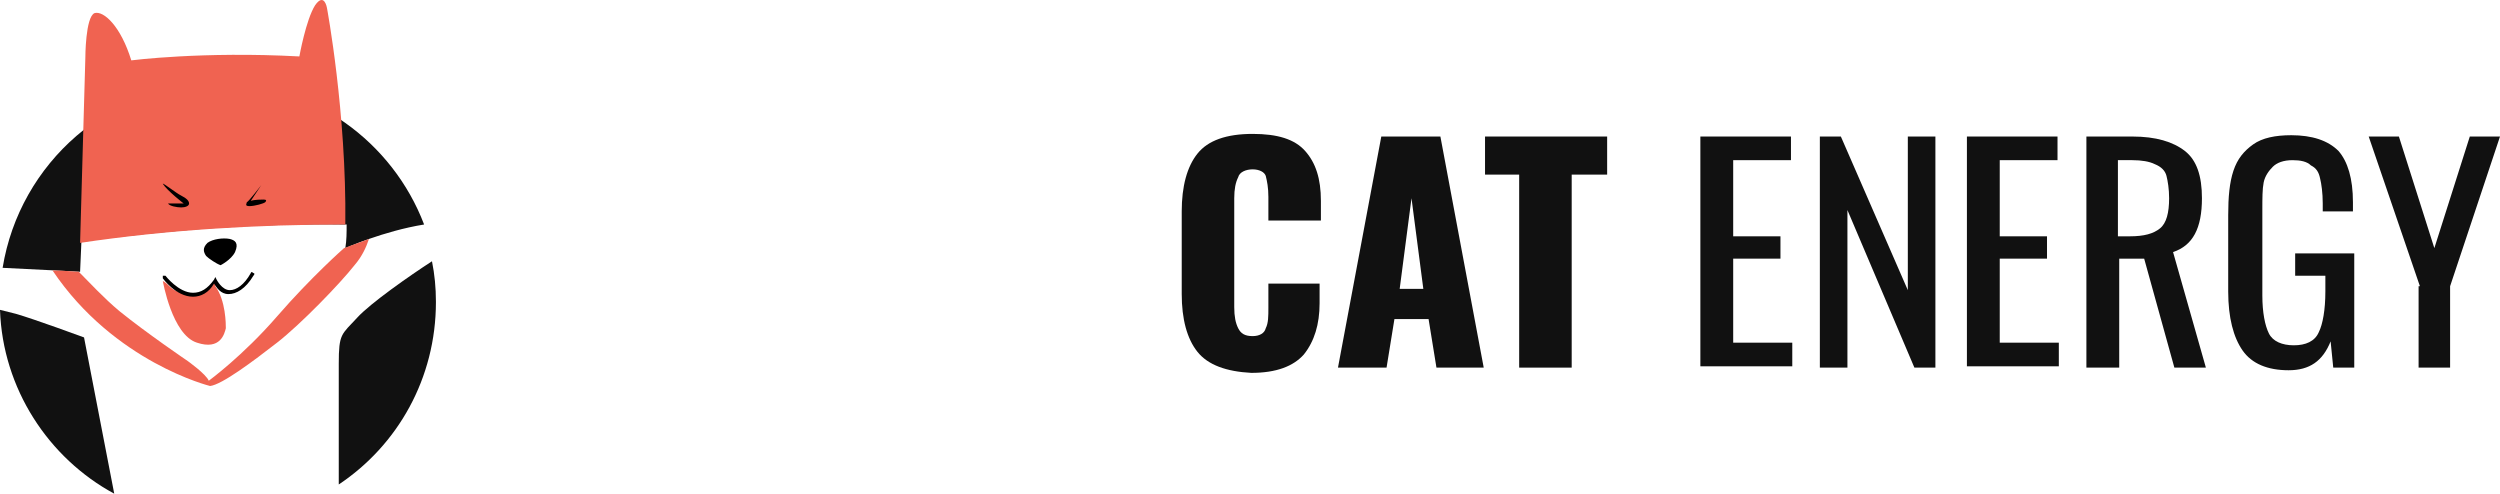
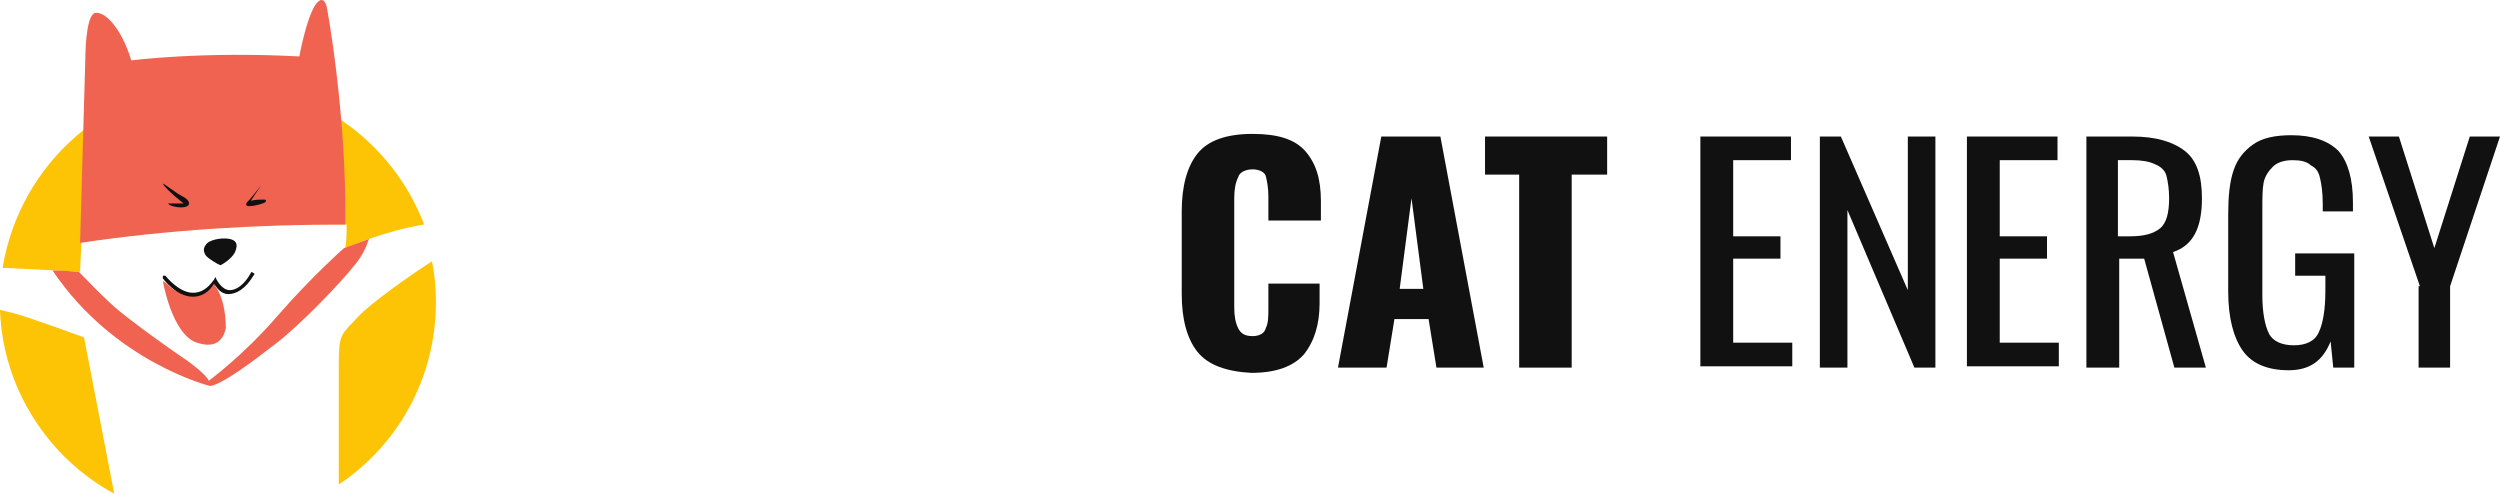
- <svg xmlns="http://www.w3.org/2000/svg" version="1.1" id="Layer_2" x="0px" y="0px" viewBox="0 0.002 190.4 37.598" style="enable-background:new 0 0 33.3 37.6;">
+ <svg xmlns="http://www.w3.org/2000/svg" version="1.1" id="Layer_2" x="0px" y="0px" fill="#111111" viewBox="0 0.002 190.4 37.598" style="enable-background:new 0 0 33.3 37.6;">
  <style type="text/css">
    .st0 {
-       fill: #111111;
+       fill: #FDC305;
    }
    .st1 {
      fill: #F06351;
    }
  </style>
  <g>
    <path class="st0" d="M6.1,20.7l0.1-2.3c6.7-0.9,13.4-1.4,20.2-1.3c0,0.6,0,1.2-0.1,1.8c0,0,2.9-1.3,6-1.8     c-2.4-6.3-8.5-10.8-15.6-10.8c-8.3,0-15.2,6.1-16.5,14.1C2.4,20.5,6.1,20.7,6.1,20.7z" />
    <path class="st0" d="M27.2,24.2c-1.2,1.3-1.4,1.2-1.4,3.5c0,0.9,0,4.9,0,9.2c4.5-3,7.4-8.1,7.4-13.9c0-1.1-0.1-2.1-0.3-3.1     C31.2,21,28.2,23.1,27.2,24.2z" />
    <path class="st0" d="M6.4,25.7c0,0-3.8-1.4-5.2-1.8c-0.4-0.1-0.8-0.2-1.2-0.3c0.2,6,3.7,11.3,8.7,14L6.4,25.7z" />
  </g>
  <path class="st1" d="M26.3,17.1c0.1-8.5-1.4-16.5-1.4-16.5S24.7-0.6,24,0.4c-0.7,1.1-1.2,3.9-1.2,3.9c-7.4-0.4-12.8,0.3-12.8,0.3   C9.2,2,7.9,0.8,7.2,1C6.5,1.3,6.5,4.4,6.5,4.4L6.1,18.5C12.8,17.5,19.6,17.1,26.3,17.1z" />
  <path d="M12.4,14c0-0.1,1,0.7,1.4,0.9c0.4,0.2,0.6,0.4,0.6,0.6c0,0.2-0.3,0.3-0.6,0.3s-0.9-0.1-1-0.3c0,0,0.6,0,0.9,0h0.3   C14.1,15.6,12.7,14.5,12.4,14z" />
  <path d="M19.9,14.1c0,0-1,1.3-1.1,1.3c0,0.1-0.2,0.3,0.2,0.3s1.1-0.2,1.2-0.3c0.1-0.1,0.1-0.2-0.1-0.2c-0.2,0-0.7,0-1,0.1L19.9,14.1   C19.9,14.1,20,14,19.9,14.1z" />
  <path d="M16.8,20.2c0,0,0.8-0.4,1.1-1c0.3-0.7,0-0.9-0.4-1c-0.5-0.1-1.3,0-1.7,0.3c-0.4,0.4-0.3,0.7-0.1,1   C15.9,19.7,16.5,20.1,16.8,20.2z" />
  <path class="st1" d="M16.3,21.5c0,0-0.2,0.4-0.5,0.6c-0.2,0.2-0.6,0.4-1,0.4c-0.6,0-1.1-0.2-1.5-0.4c-0.2-0.1-0.4-0.3-0.5-0.4   c-0.2-0.2-0.4-0.3-0.4-0.3s0.7,4.1,2.6,4.7c1.8,0.6,2.1-0.7,2.2-1.1c0-0.3,0-2.1-0.8-3.2C16.5,21.4,16.4,21.6,16.3,21.5z" />
  <g>
    <path d="M14.7,22.6C14.7,22.6,14.7,22.6,14.7,22.6c-1.3,0-2.3-1.4-2.3-1.4c0-0.1,0-0.2,0-0.2c0.1,0,0.2,0,0.2,0c0,0,1,1.3,2.1,1.3     c0,0,0,0,0,0c0.6,0,1.1-0.3,1.6-1l0.1-0.2l0.1,0.2c0,0,0.4,0.8,1,0.8c0.5,0,1.1-0.4,1.6-1.3c0-0.1,0.1-0.1,0.2,0     c0.1,0,0.1,0.1,0,0.2c-0.6,1-1.3,1.4-1.9,1.4c-0.6,0-0.9-0.5-1.1-0.8C15.9,22.3,15.3,22.6,14.7,22.6z" />
  </g>
  <path class="st1" d="M26.2,18.9c0,0-2.5,2.2-5.1,5.2S15.9,29,15.9,29c-0.2-0.5-1.6-1.5-1.6-1.5s-3.1-2.1-5.2-3.8   c-1.2-1-2.3-2.2-3.1-3c-0.3,0-1.1-0.1-2-0.1c4.7,7,12,8.8,12,8.8c0.9-0.1,3.3-1.9,5.1-3.3c1.8-1.4,4.8-4.5,5.9-5.9   c0.6-0.7,0.9-1.4,1.1-2C27,18.6,26.2,18.9,26.2,18.9z" />
  <g transform="matrix(1, 0, 0, 1, 90, 10.2)">
-     <path class="st0" d="M1.2,16.6c-0.8-1-1.2-2.5-1.2-4.4V5.9c0-1.9,0.4-3.4,1.2-4.4C2,0.5,3.4,0,5.4,0c1.9,0,3.2,0.4,4,1.3     c0.8,0.9,1.2,2.1,1.2,3.8v1.5H6.6V4.8c0-0.7-0.1-1.2-0.2-1.6C6.3,2.9,5.9,2.7,5.4,2.7S4.4,2.9,4.3,3.3C4.1,3.7,4,4.2,4,4.9v8.3     c0,0.7,0.1,1.2,0.3,1.6c0.2,0.4,0.5,0.6,1.1,0.6c0.5,0,0.9-0.2,1-0.6c0.2-0.4,0.2-0.9,0.2-1.6v-1.8h3.9v1.5c0,1.6-0.4,2.9-1.2,3.9     c-0.8,0.9-2.1,1.4-4,1.4C3.4,18.1,2,17.6,1.2,16.6z" style="fill: rgb(17, 17, 17);" />
-     <path class="st0" d="M15.2,0.2h4.5L23,17.8h-3.6l-0.6-3.7h-2.6l-0.6,3.7h-3.7L15.2,0.2z M18.4,11.8l-0.9-6.9l-0.9,6.9H18.4z" style="fill: rgb(17, 17, 17);" />
-     <path class="st0" d="M25.8,3.1h-2.7V0.2h9.3v2.9h-2.7v14.7h-4V3.1z" style="fill: rgb(17, 17, 17);" />
-     <path class="st0" d="M39.5,0.2h6.9v1.8H42v5.8h3.6v1.7H42v6.4h4.5v1.8h-7V0.2z" style="fill: rgb(17, 17, 17);" />
-     <path class="st0" d="M48.5,0.2h1.7l5.1,11.7V0.2h2.1v17.6h-1.6l-5.1-12v12h-2.1V0.2z" style="fill: rgb(17, 17, 17);" />
-     <path class="st0" d="M59.8,0.2h6.9v1.8h-4.4v5.8h3.6v1.7h-3.6v6.4h4.5v1.8h-7V0.2z" style="fill: rgb(17, 17, 17);" />
-     <path class="st0" d="M68.8,0.2h3.6c1.8,0,3.1,0.4,4,1.1s1.3,1.9,1.3,3.6c0,2.3-0.7,3.6-2.2,4.1l2.5,8.8h-2.4l-2.3-8.3h-1.9v8.3     h-2.5V0.2z M72.2,7.8c1.1,0,1.8-0.2,2.3-0.6C75,6.8,75.2,6,75.2,4.9c0-0.7-0.1-1.3-0.2-1.7s-0.4-0.7-0.9-0.9     c-0.4-0.2-1-0.3-1.7-0.3h-1.1v5.8H72.2z" style="fill: rgb(17, 17, 17);" />
-     <path class="st0" d="M80.8,16.5c-0.7-1-1.1-2.5-1.1-4.5V6.2c0-1.4,0.1-2.5,0.4-3.4c0.3-0.9,0.8-1.5,1.5-2c0.7-0.5,1.7-0.7,2.9-0.7     c1.6,0,2.8,0.4,3.6,1.2c0.7,0.8,1.1,2.1,1.1,3.9v0.7h-2.3V5.3c0-0.8-0.1-1.5-0.2-1.9c-0.1-0.5-0.3-0.8-0.7-1     C85.7,2.1,85.2,2,84.6,2c-0.7,0-1.2,0.2-1.5,0.5c-0.3,0.3-0.6,0.7-0.7,1.2c-0.1,0.5-0.1,1.2-0.1,2.1v6.5c0,1.3,0.2,2.3,0.5,2.9     c0.3,0.6,1,0.9,1.9,0.9c0.9,0,1.6-0.3,1.9-1c0.3-0.6,0.5-1.7,0.5-3.1v-1.2h-2.3V9.1h4.5v8.7h-1.6l-0.2-2c-0.6,1.5-1.6,2.2-3.2,2.2     C82.7,18,81.5,17.5,80.8,16.5z" style="fill: rgb(17, 17, 17);" />
-     <path class="st0" d="M94.3,11.6L90.4,0.2h2.3l2.7,8.5l2.7-8.5h2.3l-3.8,11.4v6.2h-2.4V11.6z" style="fill: rgb(17, 17, 17);" />
+     <path d="M1.2,16.6c-0.8-1-1.2-2.5-1.2-4.4V5.9c0-1.9,0.4-3.4,1.2-4.4C2,0.5,3.4,0,5.4,0c1.9,0,3.2,0.4,4,1.3     c0.8,0.9,1.2,2.1,1.2,3.8v1.5H6.6V4.8c0-0.7-0.1-1.2-0.2-1.6C6.3,2.9,5.9,2.7,5.4,2.7S4.4,2.9,4.3,3.3C4.1,3.7,4,4.2,4,4.9v8.3     c0,0.7,0.1,1.2,0.3,1.6c0.2,0.4,0.5,0.6,1.1,0.6c0.5,0,0.9-0.2,1-0.6c0.2-0.4,0.2-0.9,0.2-1.6v-1.8h3.9v1.5c0,1.6-0.4,2.9-1.2,3.9     c-0.8,0.9-2.1,1.4-4,1.4C3.4,18.1,2,17.6,1.2,16.6z" style="fill: rgb(17, 17, 17);" />
+     <path d="M15.2,0.2h4.5L23,17.8h-3.6l-0.6-3.7h-2.6l-0.6,3.7h-3.7L15.2,0.2z M18.4,11.8l-0.9-6.9l-0.9,6.9H18.4z" style="fill: rgb(17, 17, 17);" />
+     <path d="M25.8,3.1h-2.7V0.2h9.3v2.9h-2.7v14.7h-4V3.1z" style="fill: rgb(17, 17, 17);" />
+     <path d="M39.5,0.2h6.9v1.8H42v5.8h3.6v1.7H42v6.4h4.5v1.8h-7V0.2z" style="fill: rgb(17, 17, 17);" />
+     <path d="M48.5,0.2h1.7l5.1,11.7V0.2h2.1v17.6h-1.6l-5.1-12v12h-2.1V0.2z" style="fill: rgb(17, 17, 17);" />
+     <path d="M59.8,0.2h6.9v1.8h-4.4v5.8h3.6v1.7h-3.6v6.4h4.5v1.8h-7V0.2z" style="fill: rgb(17, 17, 17);" />
+     <path d="M68.8,0.2h3.6c1.8,0,3.1,0.4,4,1.1s1.3,1.9,1.3,3.6c0,2.3-0.7,3.6-2.2,4.1l2.5,8.8h-2.4l-2.3-8.3h-1.9v8.3     h-2.5V0.2z M72.2,7.8c1.1,0,1.8-0.2,2.3-0.6C75,6.8,75.2,6,75.2,4.9c0-0.7-0.1-1.3-0.2-1.7s-0.4-0.7-0.9-0.9     c-0.4-0.2-1-0.3-1.7-0.3h-1.1v5.8H72.2z" style="fill: rgb(17, 17, 17);" />
+     <path d="M80.8,16.5c-0.7-1-1.1-2.5-1.1-4.5V6.2c0-1.4,0.1-2.5,0.4-3.4c0.3-0.9,0.8-1.5,1.5-2c0.7-0.5,1.7-0.7,2.9-0.7     c1.6,0,2.8,0.4,3.6,1.2c0.7,0.8,1.1,2.1,1.1,3.9v0.7h-2.3V5.3c0-0.8-0.1-1.5-0.2-1.9c-0.1-0.5-0.3-0.8-0.7-1     C85.7,2.1,85.2,2,84.6,2c-0.7,0-1.2,0.2-1.5,0.5c-0.3,0.3-0.6,0.7-0.7,1.2c-0.1,0.5-0.1,1.2-0.1,2.1v6.5c0,1.3,0.2,2.3,0.5,2.9     c0.3,0.6,1,0.9,1.9,0.9c0.9,0,1.6-0.3,1.9-1c0.3-0.6,0.5-1.7,0.5-3.1v-1.2h-2.3V9.1h4.5v8.7h-1.6l-0.2-2c-0.6,1.5-1.6,2.2-3.2,2.2     C82.7,18,81.5,17.5,80.8,16.5z" style="fill: rgb(17, 17, 17);" />
+     <path d="M94.3,11.6L90.4,0.2h2.3l2.7,8.5l2.7-8.5h2.3l-3.8,11.4v6.2h-2.4V11.6z" style="fill: rgb(17, 17, 17);" />
  </g>
</svg>
